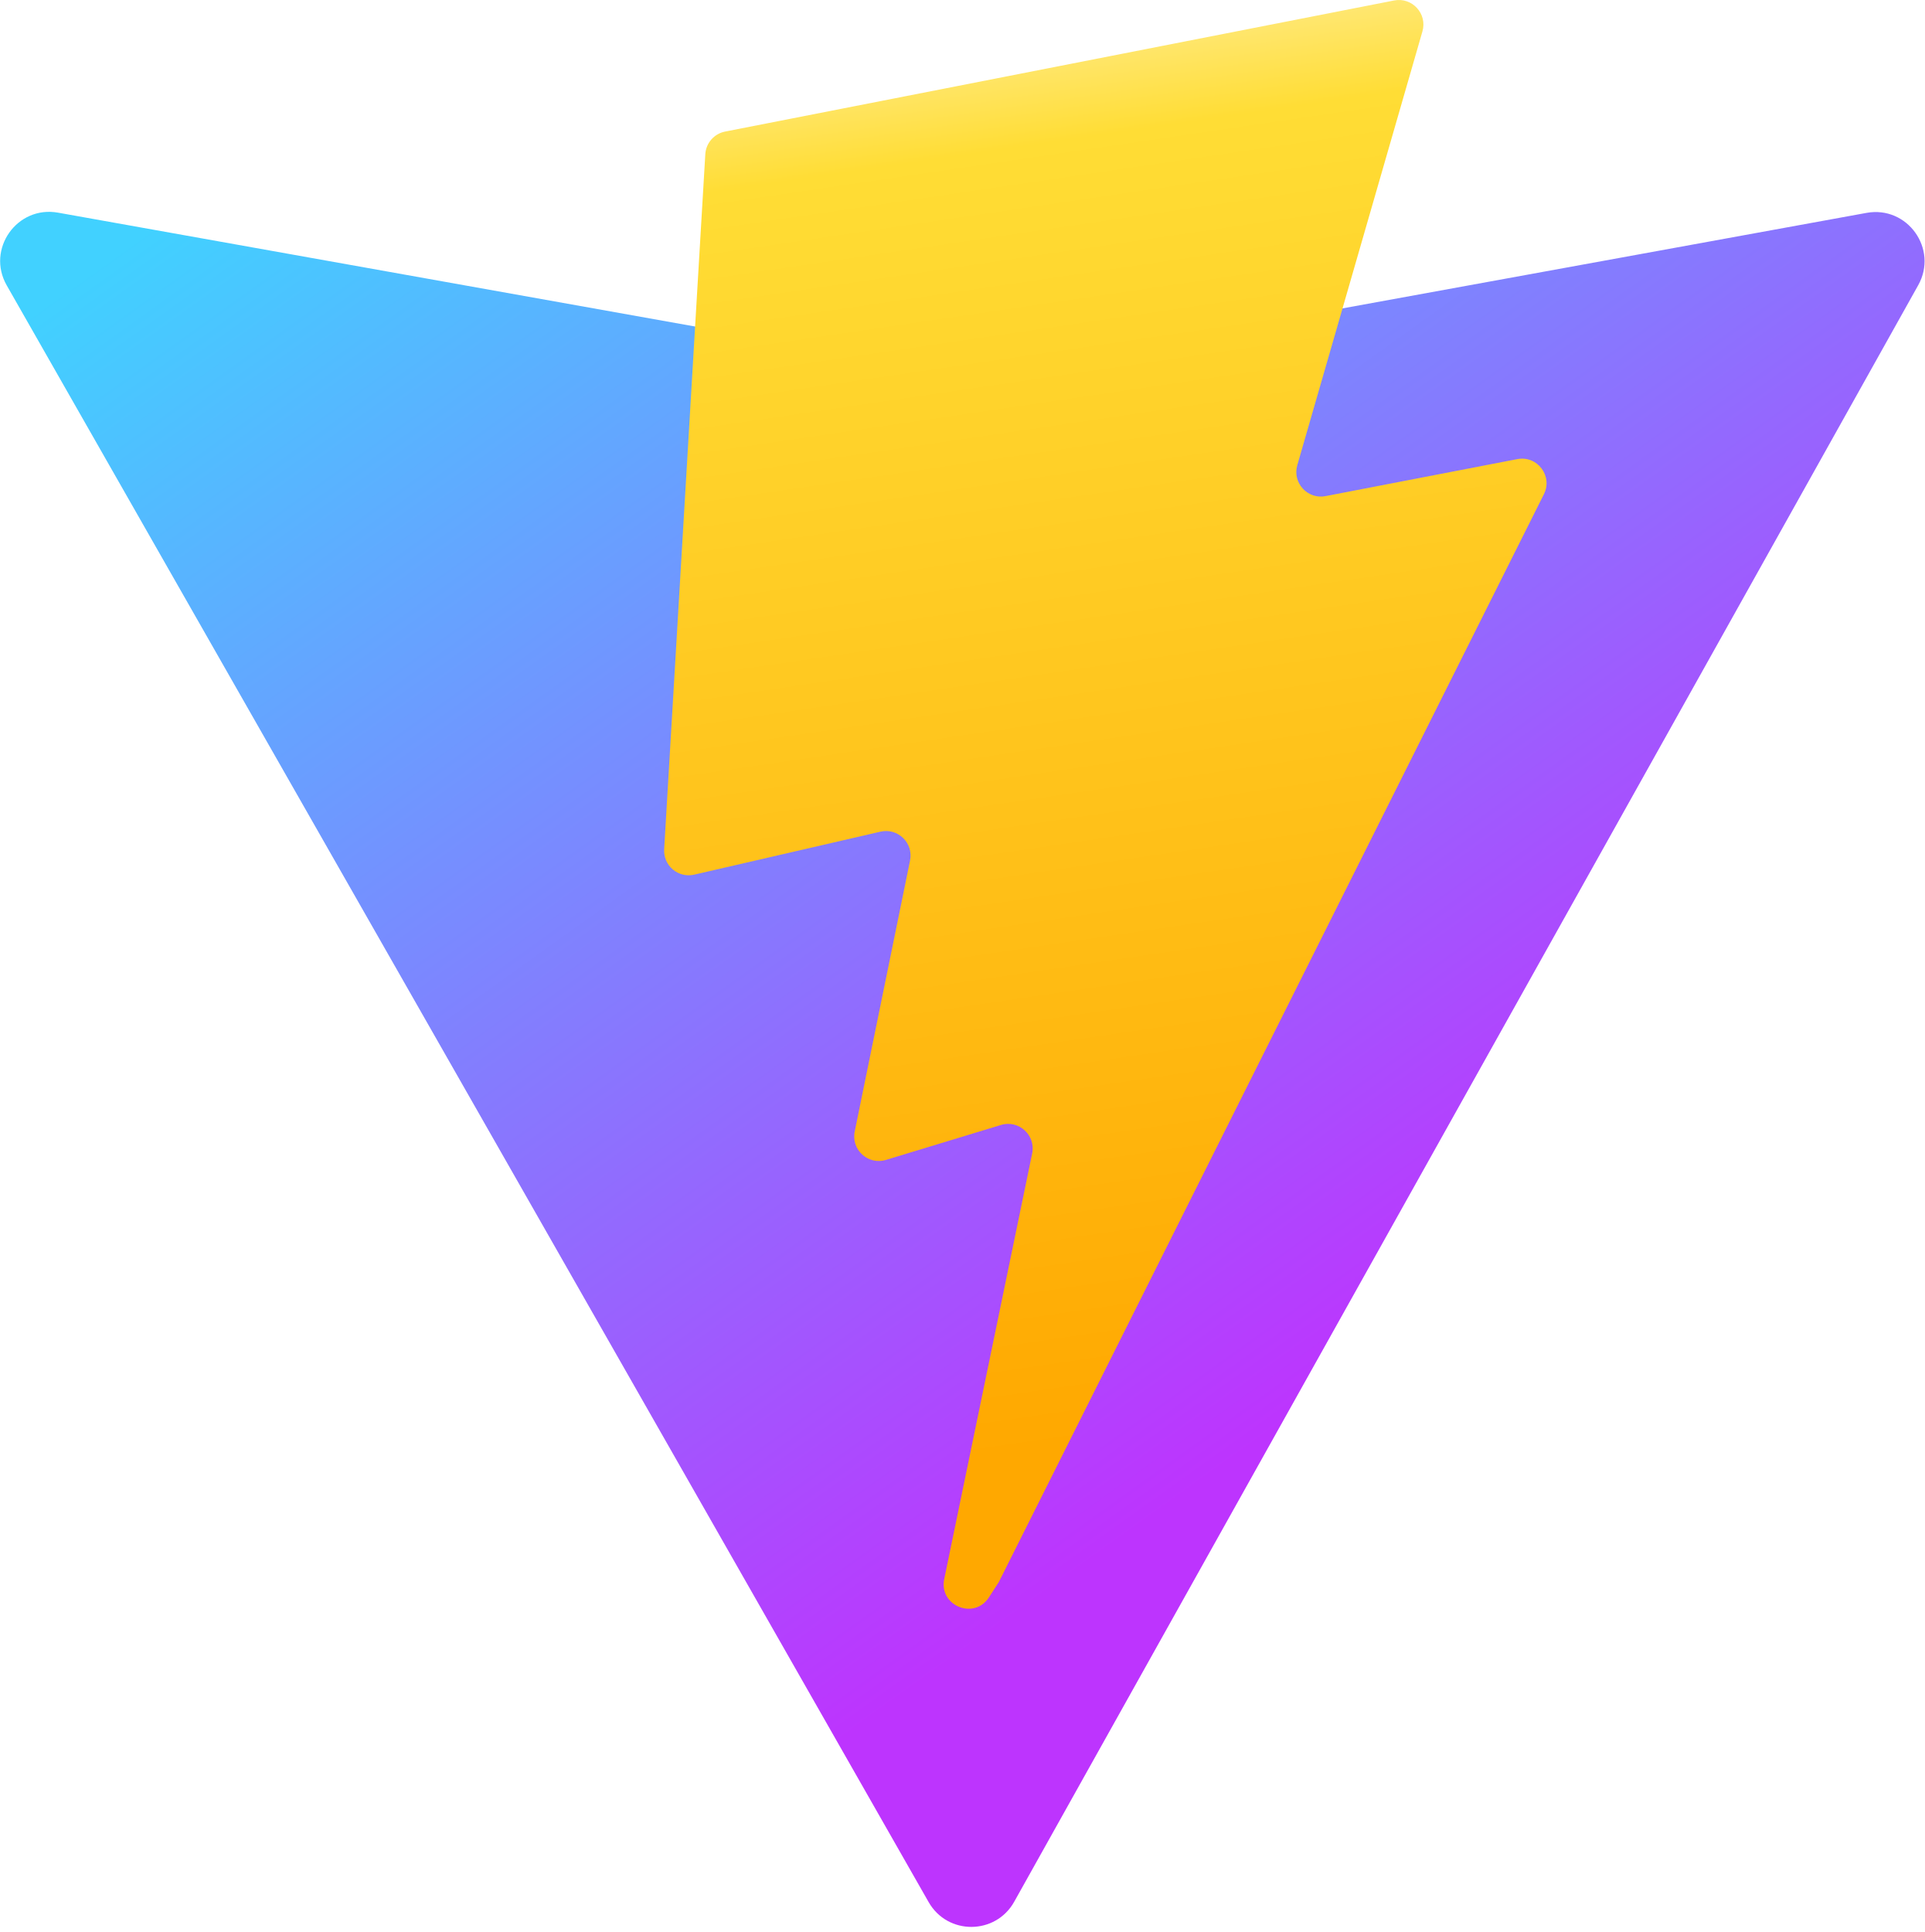
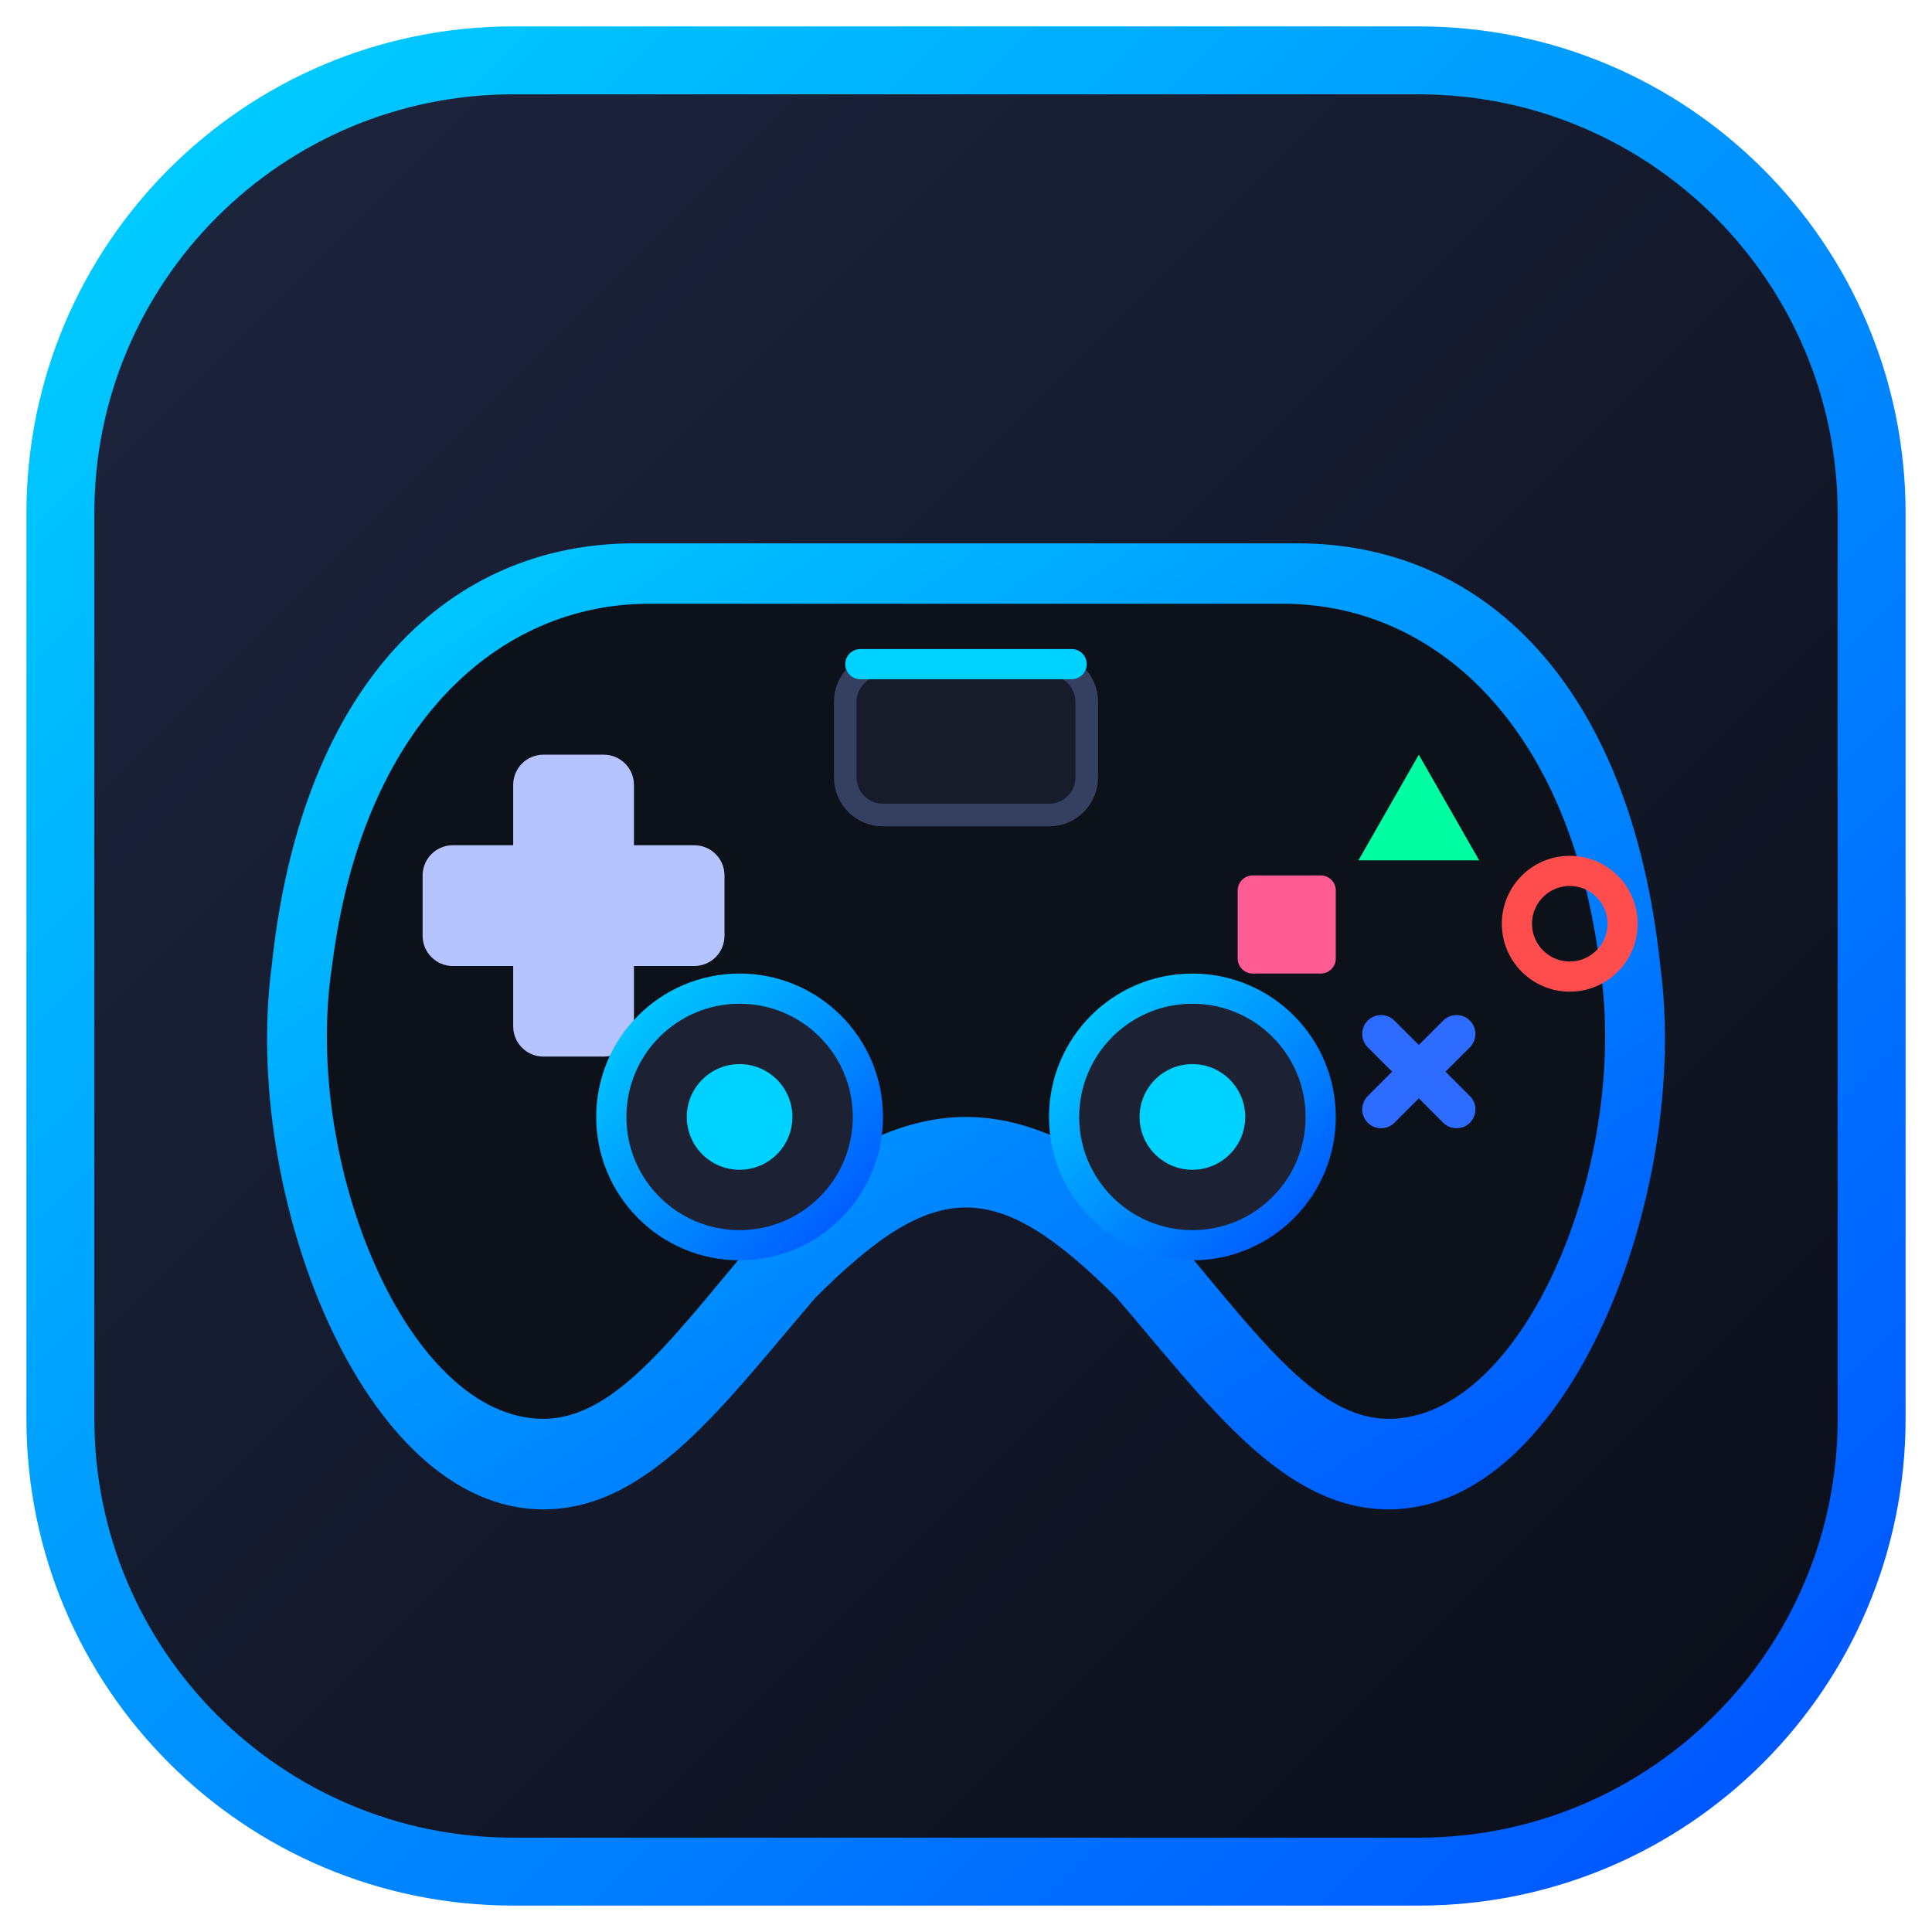
- <svg xmlns="http://www.w3.org/2000/svg" aria-hidden="true" role="img" class="iconify iconify--logos" width="31.88" height="32" preserveAspectRatio="xMidYMid meet" viewBox="0 0 256 257">
+ <svg xmlns="http://www.w3.org/2000/svg" viewBox="0 0 128 128" width="128" height="128">
  <defs>
-     <linearGradient id="IconifyId1813088fe1fbc01fb466" x1="-.828%" x2="57.636%" y1="7.652%" y2="78.411%">
-       <stop offset="0%" stop-color="#41D1FF" />
-       <stop offset="100%" stop-color="#BD34FE" />
+     <linearGradient id="bgGrad" x1="0%" y1="0%" x2="100%" y2="100%">
+       <stop offset="0%" stop-color="#1E2640" />
+       <stop offset="100%" stop-color="#0A0E18" />
    </linearGradient>
-     <linearGradient id="IconifyId1813088fe1fbc01fb467" x1="43.376%" x2="50.316%" y1="2.242%" y2="89.03%">
-       <stop offset="0%" stop-color="#FFEA83" />
-       <stop offset="8.333%" stop-color="#FFDD35" />
-       <stop offset="100%" stop-color="#FFA800" />
+     <linearGradient id="neonBlue" x1="0%" y1="0%" x2="100%" y2="100%">
+       <stop offset="0%" stop-color="#00D2FF" />
+       <stop offset="100%" stop-color="#0051FF" />
    </linearGradient>
  </defs>
-   <path fill="url(#IconifyId1813088fe1fbc01fb466)" d="M255.153 37.938L134.897 252.976c-2.483 4.44-8.862 4.466-11.382.048L.875 37.958c-2.746-4.814 1.371-10.646 6.827-9.67l120.385 21.517a6.537 6.537 0 0 0 2.322-.004l117.867-21.483c5.438-.991 9.574 4.796 6.877 9.62Z" />
-   <path fill="url(#IconifyId1813088fe1fbc01fb467)" d="M185.432.063L96.44 17.501a3.268 3.268 0 0 0-2.634 3.014l-5.474 92.456a3.268 3.268 0 0 0 3.997 3.378l24.777-5.718c2.318-.535 4.413 1.507 3.936 3.838l-7.361 36.047c-.495 2.426 1.782 4.5 4.151 3.78l15.304-4.649c2.372-.72 4.652 1.36 4.15 3.788l-11.698 56.621c-.732 3.542 3.979 5.473 5.943 2.437l1.313-2.028l72.516-144.72c1.215-2.423-.88-5.186-3.54-4.672l-25.505 4.922c-2.396.462-4.435-1.77-3.759-4.114l16.646-57.705c.677-2.35-1.37-4.583-3.769-4.113Z" />
+   <rect x="4" y="4" width="120" height="120" rx="30" fill="url(#bgGrad)" stroke="url(#neonBlue)" stroke-width="4.5" />
+   <path d="M42 36 C30 36 20 45 18 64 C16 79 24 100 36 100 C43 100 48 93 54 86 C58 82 61 80 64 80 C67 80 70 82 74 86 C80 93 85 100 92 100 C104 100 112 79 110 64 C108 45 98 36 86 36 Z" fill="url(#neonBlue)" />
+   <path d="M43 40 C33 40 24 48 22 64 C20 77 27 94 36 94 C41 94 45 88 51 81 C55 76 60 74 64 74 C68 74 73 76 77 81 C83 88 87 94 92 94 C101 94 108 77 106 64 C104 48 95 40 85 40 Z" fill="#0D111A" />
+   <rect x="34" y="50" width="8" height="20" rx="2" fill="#B5C4FF" />
+   <rect x="28" y="56" width="20" height="8" rx="2" fill="#B5C4FF" />
+   <polygon points="94,50 90,57 98,57" fill="#00FFA3" />
+   <path d="M91.5 73.5 L96.5 68.5 M96.5 73.5 L91.5 68.5" stroke="#2E6BFF" stroke-width="2.5" stroke-linecap="round" />
+   <rect x="82" y="58" width="6.5" height="6.5" rx="1" fill="#FF5C93" />
+   <circle cx="104" cy="61.2" r="3.5" fill="none" stroke="#FF4D4D" stroke-width="2" />
+   <circle cx="49" cy="74" r="8.5" fill="#1C2233" stroke="url(#neonBlue)" stroke-width="2" />
+   <circle cx="49" cy="74" r="3.5" fill="#00D2FF" />
+   <circle cx="79" cy="74" r="8.5" fill="#1C2233" stroke="url(#neonBlue)" stroke-width="2" />
+   <circle cx="79" cy="74" r="3.5" fill="#00D2FF" />
+   <rect x="56" y="44" width="16" height="10" rx="2.5" fill="#171C2B" stroke="#354060" stroke-width="1.5" />
+   <line x1="57" y1="44" x2="71" y2="44" stroke="#00D2FF" stroke-width="2" stroke-linecap="round" />
</svg>
